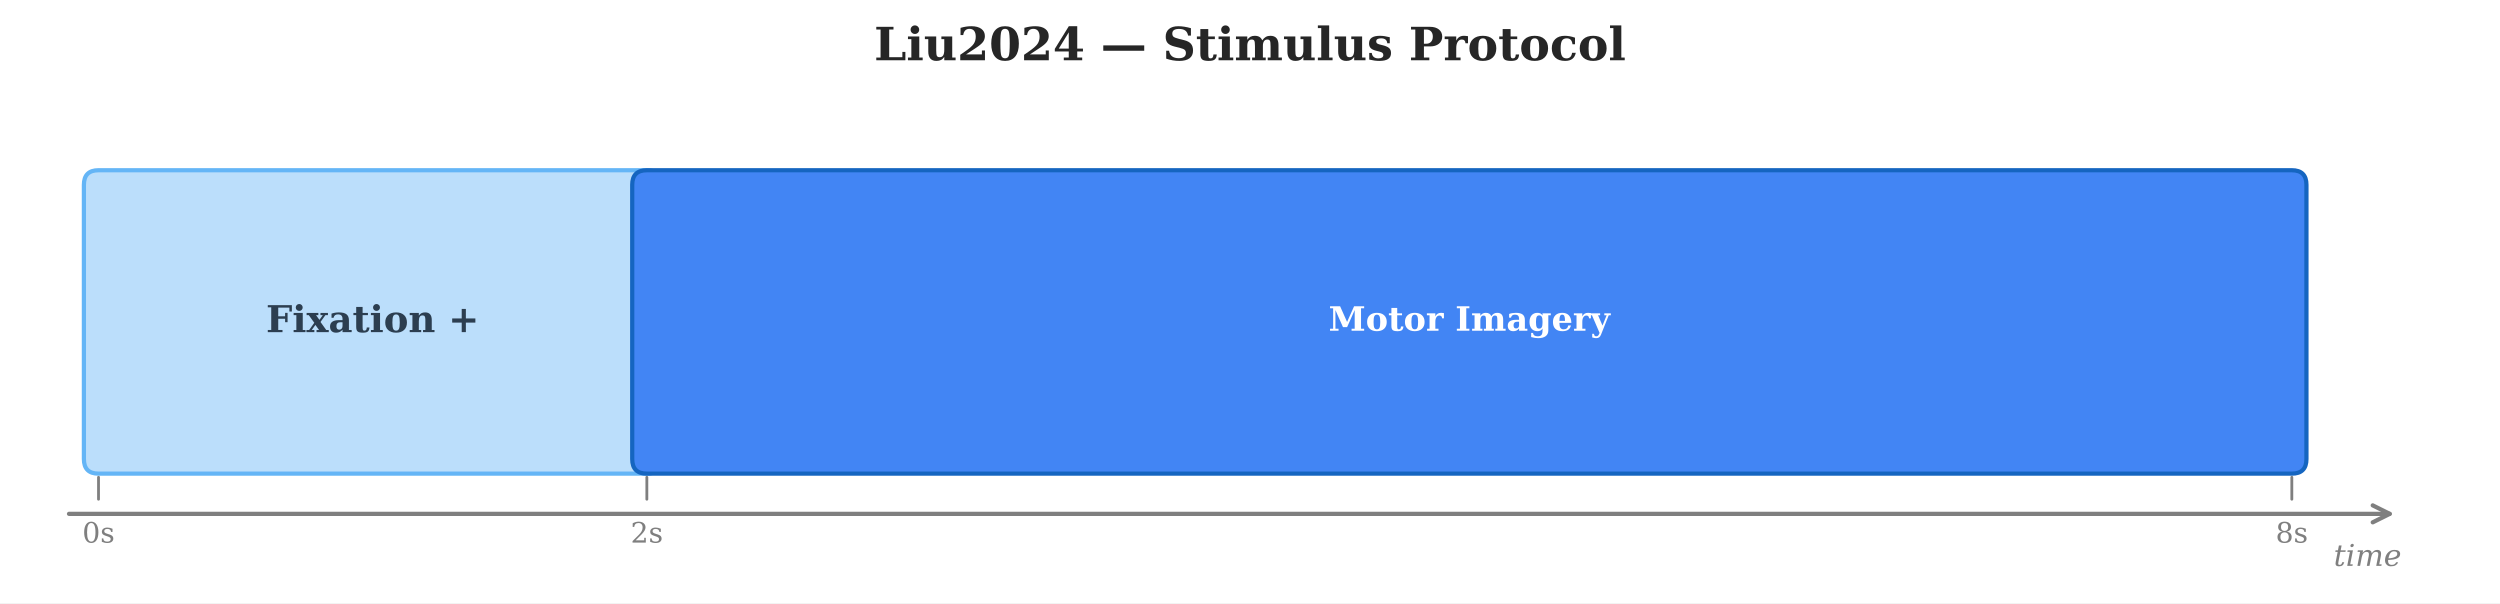
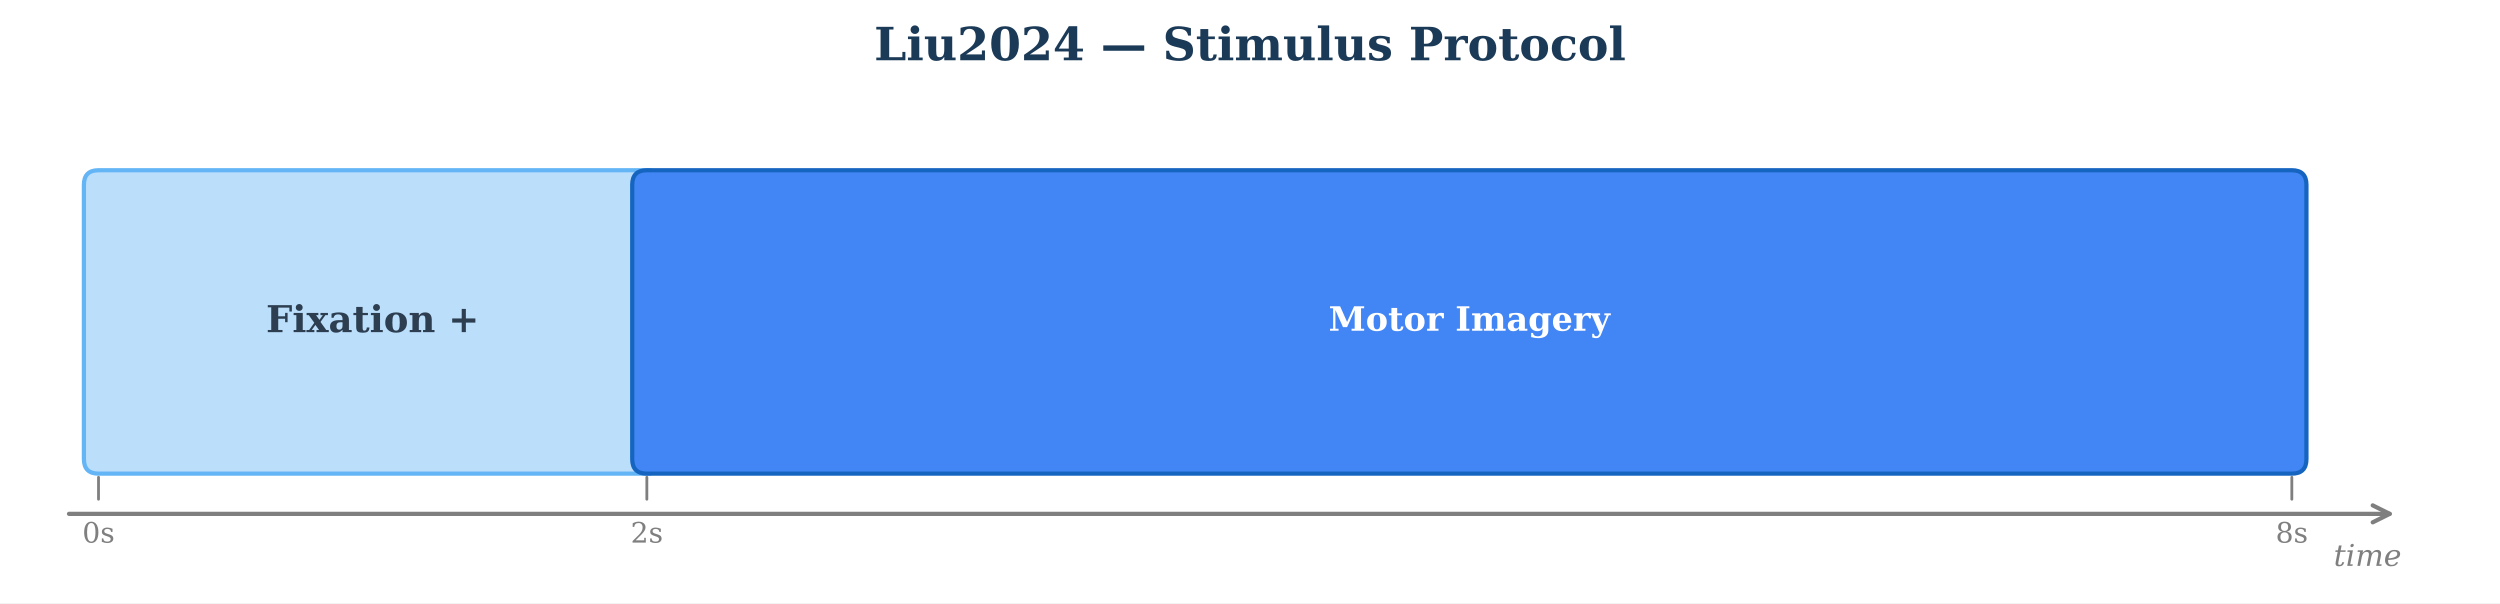
<svg xmlns="http://www.w3.org/2000/svg" xmlns:xlink="http://www.w3.org/1999/xlink" width="708.48pt" height="170.95pt" viewBox="0 0 708.48 170.95" version="1.1">
  <defs>
    <style type="text/css">*{stroke-linejoin: round; stroke-linecap: butt}</style>
  </defs>
  <g id="figure_1">
    <g id="patch_1">
      <path d="M 0 170.95  L 708.48 170.95  L 708.48 0  L 0 0  z " style="fill: #ffffff" />
    </g>
    <g id="axes_1">
      <g id="patch_2">
-         <path d="M 27.919 134.226  L 183.31 134.226  Q 187.454 134.226 187.454 130.082  L 187.454 52.387  Q 187.454 48.243 183.31 48.243  L 27.919 48.243  Q 23.775 48.243 23.775 52.387  L 23.775 130.082  Q 23.775 134.226 27.919 134.226  z " clip-path="url(#paecea3e6e4)" style="fill: #bbdefb; stroke: #64b5f6; stroke-width: 1.2" />
+         <path d="M 27.919 134.226  L 183.31 134.226  Q 187.454 134.226 187.454 130.082  L 187.454 52.387  Q 187.454 48.243 183.31 48.243  L 27.919 48.243  Q 23.775 48.243 23.775 52.387  L 23.775 130.082  Q 23.775 134.226 27.919 134.226  z " clip-path="url(#p2859828d6d)" style="fill: #bbdefb; stroke: #64b5f6; stroke-width: 1.2" />
      </g>
      <g id="patch_3">
-         <path d="M 183.31 134.226  L 649.483 134.226  Q 653.627 134.226 653.627 130.082  L 653.627 52.387  Q 653.627 48.243 649.483 48.243  L 183.31 48.243  Q 179.166 48.243 179.166 52.387  L 179.166 130.082  Q 179.166 134.226 183.31 134.226  z " clip-path="url(#paecea3e6e4)" style="fill: #4285f4; stroke: #1565c0; stroke-width: 1.2" />
+         <path d="M 183.31 134.226  L 649.483 134.226  Q 653.627 134.226 653.627 130.082  L 653.627 52.387  Q 653.627 48.243 649.483 48.243  L 183.31 48.243  Q 179.166 48.243 179.166 52.387  L 179.166 130.082  Q 179.166 134.226 183.31 134.226  z " clip-path="url(#p2859828d6d)" style="fill: #4285f4; stroke: #1565c0; stroke-width: 1.2" />
      </g>
      <g id="line2d_1">
-         <path d="M 27.919 135.262  L 27.919 141.477  " clip-path="url(#paecea3e6e4)" style="fill: none; stroke: #7f7f7f; stroke-width: 0.8; stroke-linecap: round" />
+         <path d="M 27.919 135.262  L 27.919 141.477  " clip-path="url(#p2859828d6d)" style="fill: none; stroke: #7f7f7f; stroke-width: 0.8; stroke-linecap: round" />
      </g>
      <g id="line2d_2">
-         <path d="M 183.31 135.262  L 183.31 141.477  " clip-path="url(#paecea3e6e4)" style="fill: none; stroke: #7f7f7f; stroke-width: 0.8; stroke-linecap: round" />
+         <path d="M 183.31 135.262  L 183.31 141.477  " clip-path="url(#p2859828d6d)" style="fill: none; stroke: #7f7f7f; stroke-width: 0.8; stroke-linecap: round" />
      </g>
      <g id="line2d_3">
-         <path d="M 649.483 135.262  L 649.483 141.477  " clip-path="url(#paecea3e6e4)" style="fill: none; stroke: #7f7f7f; stroke-width: 0.8; stroke-linecap: round" />
+         <path d="M 649.483 135.262  L 649.483 141.477  " clip-path="url(#p2859828d6d)" style="fill: none; stroke: #7f7f7f; stroke-width: 0.8; stroke-linecap: round" />
      </g>
      <g id="text_1">
-         <g clip-path="url(#paecea3e6e4)">
+         <g clip-path="url(#p2859828d6d)">
          <g style="fill: #2c3e50" transform="translate(75.39566 94.13173) scale(0.105 -0.105)">
            <defs>
              <path id="DejaVuSerif-Bold-46" d="M 300 0  L 300 378  L 897 378  L 897 4288  L 300 4288  L 300 4666  L 4459 4666  L 4459 3566  L 4031 3566  L 4031 4238  L 2106 4238  L 2106 2741  L 3291 2741  L 3291 3334  L 3719 3334  L 3719 1722  L 3291 1722  L 3291 2316  L 2106 2316  L 2106 378  L 2841 378  L 2841 0  L 300 0  z " transform="scale(0.015625)" />
              <path id="DejaVuSerif-Bold-69" d="M 588 4263  Q 588 4516 763 4689  Q 938 4863 1191 4863  Q 1438 4863 1611 4689  Q 1784 4516 1784 4263  Q 1784 4016 1611 3842  Q 1438 3669 1191 3669  Q 938 3669 763 3841  Q 588 4013 588 4263  z M 1797 378  L 2272 378  L 2272 0  L 219 0  L 219 378  L 691 378  L 691 2944  L 219 2944  L 219 3322  L 1797 3322  L 1797 378  z " transform="scale(0.015625)" />
              <path id="DejaVuSerif-Bold-78" d="M 2247 2119  L 2834 2944  L 2425 2944  L 2425 3322  L 3719 3322  L 3719 2944  L 3278 2944  L 2431 1759  L 3419 378  L 3859 378  L 3859 0  L 1747 0  L 1747 378  L 2175 378  L 1550 1253  L 922 378  L 1369 378  L 1369 0  L 0 0  L 0 378  L 475 378  L 1356 1619  L 403 2944  L 31 2944  L 31 3322  L 2059 3322  L 2059 2944  L 1656 2944  L 2247 2119  z " transform="scale(0.015625)" />
              <path id="DejaVuSerif-Bold-61" d="M 3525 2041  L 3525 378  L 4000 378  L 4000 0  L 2419 0  L 2419 422  Q 2200 159 1931 34  Q 1663 -91 1319 -91  Q 809 -91 536 182  Q 263 456 263 966  Q 263 1525 655 1803  Q 1047 2081 1838 2081  L 2419 2081  L 2419 2278  Q 2419 2681 2228 2873  Q 2038 3066 1638 3066  Q 1306 3066 1126 2930  Q 947 2794 872 2484  L 519 2484  L 519 3200  Q 816 3306 1134 3359  Q 1453 3413 1806 3413  Q 2697 3413 3111 3081  Q 3525 2750 3525 2041  z M 2419 1044  L 2419 1709  L 2003 1709  Q 1694 1709 1528 1540  Q 1363 1372 1363 1056  Q 1363 741 1483 584  Q 1603 428 1850 428  Q 2106 428 2262 597  Q 2419 766 2419 1044  z " transform="scale(0.015625)" />
              <path id="DejaVuSerif-Bold-74" d="M 634 2944  L 153 2944  L 153 3322  L 634 3322  L 634 4353  L 1741 4353  L 1741 3322  L 2663 3322  L 2663 2944  L 1741 2944  L 1741 909  Q 1741 475 1809 369  Q 1878 263 2059 263  Q 2259 263 2356 397  Q 2453 531 2459 813  L 2925 813  Q 2897 313 2651 111  Q 2406 -91 1806 -91  Q 1122 -91 878 123  Q 634 338 634 909  L 634 2944  z " transform="scale(0.015625)" />
              <path id="DejaVuSerif-Bold-6f" d="M 2138 263  Q 2488 263 2630 563  Q 2772 863 2772 1663  Q 2772 2463 2631 2761  Q 2491 3059 2138 3059  Q 1784 3059 1640 2757  Q 1497 2456 1497 1663  Q 1497 869 1640 566  Q 1784 263 2138 263  z M 2138 -91  Q 1259 -91 761 376  Q 263 844 263 1663  Q 263 2484 761 2948  Q 1259 3413 2138 3413  Q 3019 3413 3516 2948  Q 4013 2484 4013 1663  Q 4013 844 3514 376  Q 3016 -91 2138 -91  z " transform="scale(0.015625)" />
              <path id="DejaVuSerif-Bold-6e" d="M 219 0  L 219 378  L 691 378  L 691 2944  L 219 2944  L 219 3322  L 1797 3322  L 1797 2853  Q 1997 3150 2253 3281  Q 2509 3413 2900 3413  Q 3459 3413 3745 3083  Q 4031 2753 4031 2113  L 4031 378  L 4506 378  L 4506 0  L 2522 0  L 2522 378  L 2925 378  L 2925 2144  Q 2925 2566 2817 2730  Q 2709 2894 2444 2894  Q 2109 2894 1953 2648  Q 1797 2403 1797 1869  L 1797 378  L 2203 378  L 2203 0  L 219 0  z " transform="scale(0.015625)" />
              <path id="DejaVuSerif-Bold-20" transform="scale(0.015625)" />
              <path id="DejaVuSerif-Bold-2b" d="M 3041 4013  L 3041 2369  L 4684 2369  L 4684 1650  L 3041 1650  L 3041 6  L 2322 6  L 2322 1650  L 678 1650  L 678 2369  L 2322 2369  L 2322 4013  L 3041 4013  z " transform="scale(0.015625)" />
            </defs>
            <use xlink:href="#DejaVuSerif-Bold-46" />
            <use xlink:href="#DejaVuSerif-Bold-69" transform="translate(70.99609 0)" />
            <use xlink:href="#DejaVuSerif-Bold-78" transform="translate(108.9844 0)" />
            <use xlink:href="#DejaVuSerif-Bold-61" transform="translate(168.6035 0)" />
            <use xlink:href="#DejaVuSerif-Bold-74" transform="translate(233.3984 0)" />
            <use xlink:href="#DejaVuSerif-Bold-69" transform="translate(279.5898 0)" />
            <use xlink:href="#DejaVuSerif-Bold-6f" transform="translate(317.5781 0)" />
            <use xlink:href="#DejaVuSerif-Bold-6e" transform="translate(384.2773 0)" />
            <use xlink:href="#DejaVuSerif-Bold-20" transform="translate(456.9824 0)" />
            <use xlink:href="#DejaVuSerif-Bold-2b" transform="translate(491.7969 0)" />
          </g>
        </g>
      </g>
      <g id="text_2">
-         <g clip-path="url(#paecea3e6e4)">
+         <g clip-path="url(#p2859828d6d)">
          <g style="fill: #ffffff" transform="translate(376.5194 93.72071) scale(0.095 -0.095)">
            <defs>
              <path id="DejaVuSerif-Bold-4d" d="M 269 0  L 269 378  L 863 378  L 863 4288  L 269 4288  L 269 4666  L 2194 4666  L 3525 1672  L 4863 4666  L 6784 4666  L 6784 4288  L 6188 4288  L 6188 378  L 6784 378  L 6784 0  L 4384 0  L 4384 378  L 4978 378  L 4978 3938  L 3531 684  L 2741 684  L 1300 3938  L 1300 378  L 1894 378  L 1894 0  L 269 0  z " transform="scale(0.015625)" />
              <path id="DejaVuSerif-Bold-72" d="M 3438 3359  L 3438 2369  L 3084 2369  Q 3066 2634 2941 2764  Q 2816 2894 2578 2894  Q 2216 2894 2006 2575  Q 1797 2256 1797 1691  L 1797 378  L 2400 378  L 2400 0  L 219 0  L 219 378  L 691 378  L 691 2944  L 184 2944  L 184 3322  L 1797 3322  L 1797 2731  Q 1959 3078 2226 3245  Q 2494 3413 2881 3413  Q 2978 3413 3117 3398  Q 3256 3384 3438 3359  z " transform="scale(0.015625)" />
              <path id="DejaVuSerif-Bold-49" d="M 300 0  L 300 378  L 897 378  L 897 4288  L 300 4288  L 300 4666  L 2700 4666  L 2700 4288  L 2100 4288  L 2100 378  L 2700 378  L 2700 0  L 300 0  z " transform="scale(0.015625)" />
              <path id="DejaVuSerif-Bold-6d" d="M 3884 2778  Q 4116 3109 4384 3261  Q 4653 3413 5013 3413  Q 5584 3413 5867 3089  Q 6150 2766 6150 2113  L 6150 378  L 6625 378  L 6625 0  L 4647 0  L 4647 378  L 5044 378  L 5044 1947  Q 5044 2569 4948 2731  Q 4853 2894 4594 2894  Q 4300 2894 4137 2667  Q 3975 2441 3975 2022  L 3975 378  L 4372 378  L 4372 0  L 2472 0  L 2472 378  L 2869 378  L 2869 1947  Q 2869 2569 2772 2731  Q 2675 2894 2419 2894  Q 2122 2894 1959 2667  Q 1797 2441 1797 2022  L 1797 378  L 2194 378  L 2194 0  L 219 0  L 219 378  L 691 378  L 691 2944  L 219 2944  L 219 3322  L 1797 3322  L 1797 2853  Q 1991 3144 2241 3278  Q 2491 3413 2834 3413  Q 3241 3413 3494 3258  Q 3747 3103 3884 2778  z " transform="scale(0.015625)" />
              <path id="DejaVuSerif-Bold-67" d="M 3853 2944  L 3853 44  Q 3853 -656 3354 -1039  Q 2856 -1422 1947 -1422  Q 1616 -1422 1275 -1370  Q 934 -1319 575 -1216  L 575 -422  L 928 -422  Q 975 -750 1192 -909  Q 1409 -1069 1813 -1069  Q 2325 -1069 2536 -823  Q 2747 -578 2747 44  L 2747 422  Q 2606 163 2367 36  Q 2128 -91 1778 -91  Q 1072 -91 667 378  Q 263 847 263 1663  Q 263 2481 667 2947  Q 1072 3413 1778 3413  Q 2128 3413 2367 3286  Q 2606 3159 2747 2900  L 2747 3322  L 4325 3322  L 4325 2944  L 3853 2944  z M 2747 1825  Q 2747 2406 2597 2665  Q 2447 2925 2119 2925  Q 1775 2925 1636 2651  Q 1497 2378 1497 1663  Q 1497 947 1637 672  Q 1778 397 2119 397  Q 2447 397 2597 656  Q 2747 916 2747 1497  L 2747 1825  z " transform="scale(0.015625)" />
              <path id="DejaVuSerif-Bold-65" d="M 2566 1875  Q 2566 2531 2444 2795  Q 2322 3059 2028 3059  Q 1744 3059 1620 2800  Q 1497 2541 1497 1931  L 1497 1875  L 2566 1875  z M 3781 1503  L 1497 1503  L 1497 1478  Q 1497 834 1690 548  Q 1884 263 2316 263  Q 2675 263 2897 453  Q 3119 644 3181 1006  L 3700 1006  Q 3566 441 3166 175  Q 2766 -91 2047 -91  Q 1184 -91 723 364  Q 263 819 263 1663  Q 263 2488 734 2950  Q 1206 3413 2047 3413  Q 2872 3413 3312 2927  Q 3753 2441 3781 1503  z " transform="scale(0.015625)" />
              <path id="DejaVuSerif-Bold-79" d="M 1997 -750  Q 1847 -1116 1634 -1269  Q 1422 -1422 1063 -1422  Q 909 -1422 721 -1387  Q 534 -1353 313 -1288  L 313 -594  L 666 -597  Q 675 -838 779 -953  Q 884 -1069 1094 -1069  Q 1297 -1069 1422 -958  Q 1547 -847 1672 -538  L 1722 -422  L 275 2944  L -84 2944  L -84 3322  L 1831 3322  L 1831 2944  L 1434 2944  L 2278 978  L 3066 2944  L 2625 2944  L 2625 3322  L 3872 3322  L 3872 2944  L 3469 2944  L 1997 -750  z " transform="scale(0.015625)" />
            </defs>
            <use xlink:href="#DejaVuSerif-Bold-4d" />
            <use xlink:href="#DejaVuSerif-Bold-6f" transform="translate(110.6934 0)" />
            <use xlink:href="#DejaVuSerif-Bold-74" transform="translate(177.3926 0)" />
            <use xlink:href="#DejaVuSerif-Bold-6f" transform="translate(223.584 0)" />
            <use xlink:href="#DejaVuSerif-Bold-72" transform="translate(290.2832 0)" />
            <use xlink:href="#DejaVuSerif-Bold-20" transform="translate(342.9688 0)" />
            <use xlink:href="#DejaVuSerif-Bold-49" transform="translate(377.7832 0)" />
            <use xlink:href="#DejaVuSerif-Bold-6d" transform="translate(424.5605 0)" />
            <use xlink:href="#DejaVuSerif-Bold-61" transform="translate(530.3711 0)" />
            <use xlink:href="#DejaVuSerif-Bold-67" transform="translate(595.166 0)" />
            <use xlink:href="#DejaVuSerif-Bold-65" transform="translate(665.0879 0)" />
            <use xlink:href="#DejaVuSerif-Bold-72" transform="translate(728.7109 0)" />
            <use xlink:href="#DejaVuSerif-Bold-79" transform="translate(781.3965 0)" />
          </g>
        </g>
      </g>
      <g id="text_3">
        <g style="fill: #7f7f7f" transform="translate(23.32131 153.7719) scale(0.08 -0.08)">
          <defs>
            <path id="DejaVuSerif-30" d="M 2034 219  Q 2513 219 2750 744  Q 2988 1269 2988 2328  Q 2988 3391 2750 3916  Q 2513 4441 2034 4441  Q 1556 4441 1318 3916  Q 1081 3391 1081 2328  Q 1081 1269 1318 744  Q 1556 219 2034 219  z M 2034 -91  Q 1275 -91 848 546  Q 422 1184 422 2328  Q 422 3475 848 4112  Q 1275 4750 2034 4750  Q 2797 4750 3222 4112  Q 3647 3475 3647 2328  Q 3647 1184 3222 546  Q 2797 -91 2034 -91  z " transform="scale(0.015625)" />
            <path id="DejaVuSerif-73" d="M 359 184  L 359 959  L 691 959  Q 703 588 923 403  Q 1144 219 1575 219  Q 1963 219 2166 364  Q 2369 509 2369 788  Q 2369 1006 2220 1140  Q 2072 1275 1594 1428  L 1178 1569  Q 750 1706 558 1912  Q 366 2119 366 2438  Q 366 2894 700 3153  Q 1034 3413 1625 3413  Q 1888 3413 2178 3344  Q 2469 3275 2778 3144  L 2778 2419  L 2447 2419  Q 2434 2741 2221 2922  Q 2009 3103 1644 3103  Q 1281 3103 1095 2975  Q 909 2847 909 2591  Q 909 2381 1050 2254  Q 1191 2128 1613 1997  L 2069 1856  Q 2541 1709 2748 1489  Q 2956 1269 2956 922  Q 2956 450 2595 179  Q 2234 -91 1600 -91  Q 1278 -91 972 -22  Q 666 47 359 184  z " transform="scale(0.015625)" />
          </defs>
          <use xlink:href="#DejaVuSerif-30" />
          <use xlink:href="#DejaVuSerif-73" transform="translate(63.62305 0)" />
        </g>
      </g>
      <g id="text_4">
        <g style="fill: #7f7f7f" transform="translate(178.7124 153.7719) scale(0.08 -0.08)">
          <defs>
            <path id="DejaVuSerif-32" d="M 819 3553  L 469 3553  L 469 4384  Q 803 4563 1142 4656  Q 1481 4750 1806 4750  Q 2534 4750 2956 4397  Q 3378 4044 3378 3438  Q 3378 2753 2422 1800  Q 2347 1728 2309 1691  L 1131 513  L 3078 513  L 3078 1088  L 3444 1088  L 3444 0  L 434 0  L 434 341  L 1850 1753  Q 2319 2222 2519 2614  Q 2719 3006 2719 3438  Q 2719 3909 2473 4175  Q 2228 4441 1797 4441  Q 1350 4441 1106 4219  Q 863 3997 819 3553  z " transform="scale(0.015625)" />
          </defs>
          <use xlink:href="#DejaVuSerif-32" />
          <use xlink:href="#DejaVuSerif-73" transform="translate(63.62305 0)" />
        </g>
      </g>
      <g id="text_5">
        <g style="fill: #7f7f7f" transform="translate(644.8855 153.7719) scale(0.08 -0.08)">
          <defs>
            <path id="DejaVuSerif-38" d="M 2981 1275  Q 2981 1775 2732 2051  Q 2484 2328 2034 2328  Q 1584 2328 1336 2051  Q 1088 1775 1088 1275  Q 1088 772 1336 495  Q 1584 219 2034 219  Q 2484 219 2732 495  Q 2981 772 2981 1275  z M 2853 3541  Q 2853 3966 2637 4203  Q 2422 4441 2034 4441  Q 1650 4441 1433 4203  Q 1216 3966 1216 3541  Q 1216 3113 1433 2875  Q 1650 2638 2034 2638  Q 2422 2638 2637 2875  Q 2853 3113 2853 3541  z M 2516 2484  Q 3047 2413 3344 2092  Q 3641 1772 3641 1275  Q 3641 619 3225 264  Q 2809 -91 2034 -91  Q 1263 -91 845 264  Q 428 619 428 1275  Q 428 1772 725 2092  Q 1022 2413 1556 2484  Q 1084 2569 832 2842  Q 581 3116 581 3541  Q 581 4103 968 4426  Q 1356 4750 2034 4750  Q 2713 4750 3100 4426  Q 3488 4103 3488 3541  Q 3488 3116 3236 2842  Q 2984 2569 2516 2484  z " transform="scale(0.015625)" />
          </defs>
          <use xlink:href="#DejaVuSerif-38" />
          <use xlink:href="#DejaVuSerif-73" transform="translate(63.62305 0)" />
        </g>
      </g>
      <g id="patch_4">
        <path d="M 19.56 145.621  Q 349.061 145.621 677.22 145.621  " style="fill: none; stroke: #7f7f7f; stroke-width: 1.2; stroke-linecap: round" />
        <path d="M 672.42 143.221  L 677.22 145.621  L 672.42 148.021  " style="fill: none; stroke: #7f7f7f; stroke-width: 1.2; stroke-linecap: round" />
      </g>
      <g id="text_6">
        <g style="fill: #7f7f7f" transform="translate(661.3353 160.3674) scale(0.085 -0.085)">
          <defs>
            <path id="DejaVuSerif-Italic-74" d="M 856 2988  L 350 2988  L 416 3322  L 922 3322  L 1122 4353  L 1700 4353  L 1500 3322  L 2581 3322  L 2516 2988  L 1434 2988  L 1025 878  Q 978 631 978 488  Q 978 388 1000 338  Q 1059 219 1278 219  Q 1503 219 1633 351  Q 1763 484 1825 781  L 2259 781  Q 2147 328 1884 118  Q 1622 -91 1169 -91  Q 672 -91 506 131  Q 406 266 406 516  Q 406 675 447 878  L 856 2988  z " transform="scale(0.015625)" />
            <path id="DejaVuSerif-Italic-69" d="M 1009 4353  Q 1038 4497 1163 4603  Q 1288 4709 1434 4709  Q 1578 4709 1663 4603  Q 1728 4522 1728 4422  Q 1728 4388 1719 4353  Q 1691 4206 1567 4103  Q 1444 4000 1297 4000  Q 1150 4000 1066 4103  Q 1003 4181 1003 4281  Q 1003 4316 1009 4353  z M 963 331  L 1506 331  L 1444 0  L 325 0  L 903 2988  L 353 2988  L 419 3322  L 1544 3322  L 963 331  z " transform="scale(0.015625)" />
            <path id="DejaVuSerif-Italic-6d" d="M 3503 2675  Q 3741 3041 4034 3227  Q 4328 3413 4672 3413  Q 5194 3413 5388 3088  Q 5503 2894 5503 2578  Q 5503 2372 5453 2113  L 5106 331  L 5625 331  L 5563 0  L 4469 0  L 4866 2047  Q 4913 2291 4913 2466  Q 4913 2659 4856 2772  Q 4750 2988 4403 2988  Q 4019 2988 3761 2697  Q 3503 2406 3394 1850  L 3034 0  L 2459 0  L 2863 2069  Q 2906 2303 2906 2472  Q 2906 2666 2850 2775  Q 2741 2988 2394 2988  Q 2009 2988 1751 2697  Q 1494 2406 1384 1850  L 1025 0  L 450 0  L 1031 2994  L 481 2994  L 544 3322  L 1669 3322  L 1556 2731  Q 1778 3063 2059 3238  Q 2341 3413 2653 3413  Q 3041 3413 3262 3220  Q 3484 3028 3503 2675  z " transform="scale(0.015625)" />
            <path id="DejaVuSerif-Italic-65" d="M 938 1275  Q 925 1156 925 1050  Q 925 756 1031 563  Q 1216 219 1709 219  Q 2072 219 2250 328  Q 2569 525 2644 778  L 3066 778  Q 2941 381 2475 103  Q 2150 -91 1506 -91  Q 863 -91 516 388  Q 272 722 272 1206  Q 272 1419 319 1659  Q 472 2450 1000 2931  Q 1528 3413 2278 3413  Q 3500 3413 3500 2547  Q 3500 1913 2859 1603  Q 2206 1288 938 1275  z M 2541 1975  Q 2891 2181 2891 2569  Q 2891 3103 2181 3103  Q 1763 3103 1472 2784  Q 1181 2466 1003 1606  Q 2006 1653 2541 1975  z " transform="scale(0.015625)" />
          </defs>
          <use xlink:href="#DejaVuSerif-Italic-74" />
          <use xlink:href="#DejaVuSerif-Italic-69" transform="translate(40.18555 0)" />
          <use xlink:href="#DejaVuSerif-Italic-6d" transform="translate(72.16797 0)" />
          <use xlink:href="#DejaVuSerif-Italic-65" transform="translate(166.9922 0)" />
        </g>
      </g>
      <g id="text_7">
-         <g style="fill: #262626" transform="translate(247.7243 17.07797) scale(0.13 -0.13)">
+         <g style="fill: #1b3a57" transform="translate(247.7243 17.07797) scale(0.13 -0.13)">
          <defs>
            <path id="DejaVuSerif-Bold-4c" d="M 300 0  L 300 378  L 897 378  L 897 4288  L 300 4288  L 300 4666  L 2700 4666  L 2700 4288  L 2100 4288  L 2100 428  L 3938 428  L 3938 1166  L 4359 1166  L 4359 0  L 300 0  z " transform="scale(0.015625)" />
            <path id="DejaVuSerif-Bold-75" d="M 3963 3322  L 3963 378  L 4434 378  L 4434 0  L 2853 0  L 2853 469  Q 2656 172 2400 40  Q 2144 -91 1753 -91  Q 1194 -91 908 239  Q 622 569 622 1209  L 622 2944  L 147 2944  L 147 3322  L 1728 3322  L 1728 1381  Q 1728 763 1831 595  Q 1934 428 2209 428  Q 2544 428 2698 675  Q 2853 922 2853 1459  L 2853 2944  L 2450 2944  L 2450 3322  L 3963 3322  z " transform="scale(0.015625)" />
            <path id="DejaVuSerif-Bold-32" d="M 844 3513  L 469 3513  L 469 4519  Q 850 4634 1223 4692  Q 1597 4750 1978 4750  Q 2869 4750 3367 4386  Q 3866 4022 3866 3372  Q 3866 2909 3591 2542  Q 3316 2175 2541 1672  L 1241 819  L 3450 819  L 3450 1369  L 3878 1369  L 3878 0  L 428 0  L 428 763  L 1119 1241  Q 2003 1850 2297 2278  Q 2591 2706 2591 3278  Q 2591 3819 2367 4101  Q 2144 4384 1716 4384  Q 1347 4384 1125 4161  Q 903 3938 844 3513  z " transform="scale(0.015625)" />
            <path id="DejaVuSerif-Bold-30" d="M 2228 275  Q 2603 275 2742 615  Q 2881 956 2881 2328  Q 2881 3691 2742 4037  Q 2603 4384 2228 4384  Q 1853 4384 1714 4043  Q 1575 3703 1575 2328  Q 1575 956 1714 615  Q 1853 275 2228 275  z M 2228 -91  Q 1294 -91 797 532  Q 300 1156 300 2328  Q 300 3500 797 4125  Q 1294 4750 2228 4750  Q 3159 4750 3656 4125  Q 4153 3500 4153 2328  Q 4153 1156 3656 532  Q 3159 -91 2228 -91  z " transform="scale(0.015625)" />
            <path id="DejaVuSerif-Bold-34" d="M 4084 0  L 1516 0  L 1516 378  L 2209 378  L 2209 1228  L 263 1228  L 263 1588  L 2216 4750  L 3391 4750  L 3391 1631  L 4191 1631  L 4191 1228  L 3391 1228  L 3391 378  L 4084 378  L 4084 0  z M 2209 1631  L 2209 3897  L 819 1631  L 2209 1631  z " transform="scale(0.015625)" />
            <path id="DejaVuSerif-Bold-2014" d="M 344 2075  L 6056 2075  L 6056 1325  L 344 1325  L 344 2075  z " transform="scale(0.015625)" />
            <path id="DejaVuSerif-Bold-53" d="M 494 225  L 494 1331  L 891 1331  Q 981 806 1318 547  Q 1656 288 2253 288  Q 2738 288 2991 472  Q 3244 656 3244 1013  Q 3244 1294 3072 1450  Q 2900 1606 2363 1741  L 1663 1913  Q 978 2088 700 2398  Q 422 2709 422 3284  Q 422 3978 883 4364  Q 1344 4750 2175 4750  Q 2584 4750 3026 4681  Q 3469 4613 3944 4475  L 3944 3444  L 3547 3444  Q 3456 3925 3150 4148  Q 2844 4372 2278 4372  Q 1816 4372 1580 4211  Q 1344 4050 1344 3731  Q 1344 3441 1506 3289  Q 1669 3138 2303 2975  L 3003 2803  Q 3653 2641 3945 2297  Q 4238 1953 4238 1350  Q 4238 644 3750 276  Q 3263 -91 2316 -91  Q 1859 -91 1409 -12  Q 959 66 494 225  z " transform="scale(0.015625)" />
            <path id="DejaVuSerif-Bold-6c" d="M 1797 378  L 2272 378  L 2272 0  L 219 0  L 219 378  L 691 378  L 691 4488  L 219 4488  L 219 4863  L 1797 4863  L 1797 378  z " transform="scale(0.015625)" />
            <path id="DejaVuSerif-Bold-73" d="M 300 97  L 300 1025  L 653 1025  Q 697 653 931 458  Q 1166 263 1569 263  Q 1906 263 2086 380  Q 2266 497 2266 716  Q 2266 916 2152 1025  Q 2038 1134 1709 1216  L 1253 1331  Q 738 1459 506 1698  Q 275 1938 275 2344  Q 275 2884 650 3148  Q 1025 3413 1806 3413  Q 2100 3413 2433 3364  Q 2766 3316 3169 3213  L 3169 2375  L 2816 2375  Q 2788 2716 2573 2887  Q 2359 3059 1959 3059  Q 1622 3059 1448 2951  Q 1275 2844 1275 2638  Q 1275 2469 1375 2372  Q 1475 2275 1734 2209  L 2188 2094  Q 2841 1928 3091 1684  Q 3341 1441 3341 1006  Q 3341 444 2939 176  Q 2538 -91 1691 -91  Q 1381 -91 1034 -44  Q 688 3 300 97  z " transform="scale(0.015625)" />
            <path id="DejaVuSerif-Bold-50" d="M 300 0  L 300 378  L 897 378  L 897 4288  L 300 4288  L 300 4666  L 2956 4666  Q 3734 4666 4193 4295  Q 4653 3925 4653 3303  Q 4653 2678 4192 2304  Q 3731 1931 2956 1931  L 2100 1931  L 2100 378  L 2853 378  L 2853 0  L 300 0  z M 2100 2309  L 2450 2309  Q 2856 2309 3098 2579  Q 3341 2850 3341 3303  Q 3341 3753 3100 4020  Q 2859 4288 2450 4288  L 2100 4288  L 2100 2309  z " transform="scale(0.015625)" />
            <path id="DejaVuSerif-Bold-63" d="M 3609 1038  Q 3491 469 3123 189  Q 2756 -91 2125 -91  Q 1238 -91 750 368  Q 263 828 263 1663  Q 263 2488 744 2950  Q 1225 3413 2081 3413  Q 2428 3413 2781 3347  Q 3134 3281 3500 3150  L 3500 2228  L 3150 2228  Q 3100 2650 2903 2854  Q 2706 3059 2350 3059  Q 1888 3059 1692 2746  Q 1497 2434 1497 1663  Q 1497 909 1687 586  Q 1878 263 2309 263  Q 2644 263 2845 463  Q 3047 663 3091 1038  L 3609 1038  z " transform="scale(0.015625)" />
          </defs>
          <use xlink:href="#DejaVuSerif-Bold-4c" />
          <use xlink:href="#DejaVuSerif-Bold-69" transform="translate(70.3125 0)" />
          <use xlink:href="#DejaVuSerif-Bold-75" transform="translate(108.3008 0)" />
          <use xlink:href="#DejaVuSerif-Bold-32" transform="translate(181.0059 0)" />
          <use xlink:href="#DejaVuSerif-Bold-30" transform="translate(250.5859 0)" />
          <use xlink:href="#DejaVuSerif-Bold-32" transform="translate(320.166 0)" />
          <use xlink:href="#DejaVuSerif-Bold-34" transform="translate(389.7461 0)" />
          <use xlink:href="#DejaVuSerif-Bold-20" transform="translate(459.3262 0)" />
          <use xlink:href="#DejaVuSerif-Bold-2014" transform="translate(494.1406 0)" />
          <use xlink:href="#DejaVuSerif-Bold-20" transform="translate(594.1406 0)" />
          <use xlink:href="#DejaVuSerif-Bold-53" transform="translate(628.9551 0)" />
          <use xlink:href="#DejaVuSerif-Bold-74" transform="translate(701.1719 0)" />
          <use xlink:href="#DejaVuSerif-Bold-69" transform="translate(747.3633 0)" />
          <use xlink:href="#DejaVuSerif-Bold-6d" transform="translate(785.3516 0)" />
          <use xlink:href="#DejaVuSerif-Bold-75" transform="translate(891.1621 0)" />
          <use xlink:href="#DejaVuSerif-Bold-6c" transform="translate(963.8672 0)" />
          <use xlink:href="#DejaVuSerif-Bold-75" transform="translate(1001.855 0)" />
          <use xlink:href="#DejaVuSerif-Bold-73" transform="translate(1074.561 0)" />
          <use xlink:href="#DejaVuSerif-Bold-20" transform="translate(1130.859 0)" />
          <use xlink:href="#DejaVuSerif-Bold-50" transform="translate(1165.674 0)" />
          <use xlink:href="#DejaVuSerif-Bold-72" transform="translate(1240.869 0)" />
          <use xlink:href="#DejaVuSerif-Bold-6f" transform="translate(1293.555 0)" />
          <use xlink:href="#DejaVuSerif-Bold-74" transform="translate(1360.254 0)" />
          <use xlink:href="#DejaVuSerif-Bold-6f" transform="translate(1406.445 0)" />
          <use xlink:href="#DejaVuSerif-Bold-63" transform="translate(1473.145 0)" />
          <use xlink:href="#DejaVuSerif-Bold-6f" transform="translate(1534.033 0)" />
          <use xlink:href="#DejaVuSerif-Bold-6c" transform="translate(1600.732 0)" />
        </g>
      </g>
    </g>
  </g>
  <defs>
-     <clipPath id="paecea3e6e4">
+     <clipPath id="p2859828d6d">
      <rect x="7.2" y="29.078" width="694.08" height="134.672" />
    </clipPath>
  </defs>
</svg>
